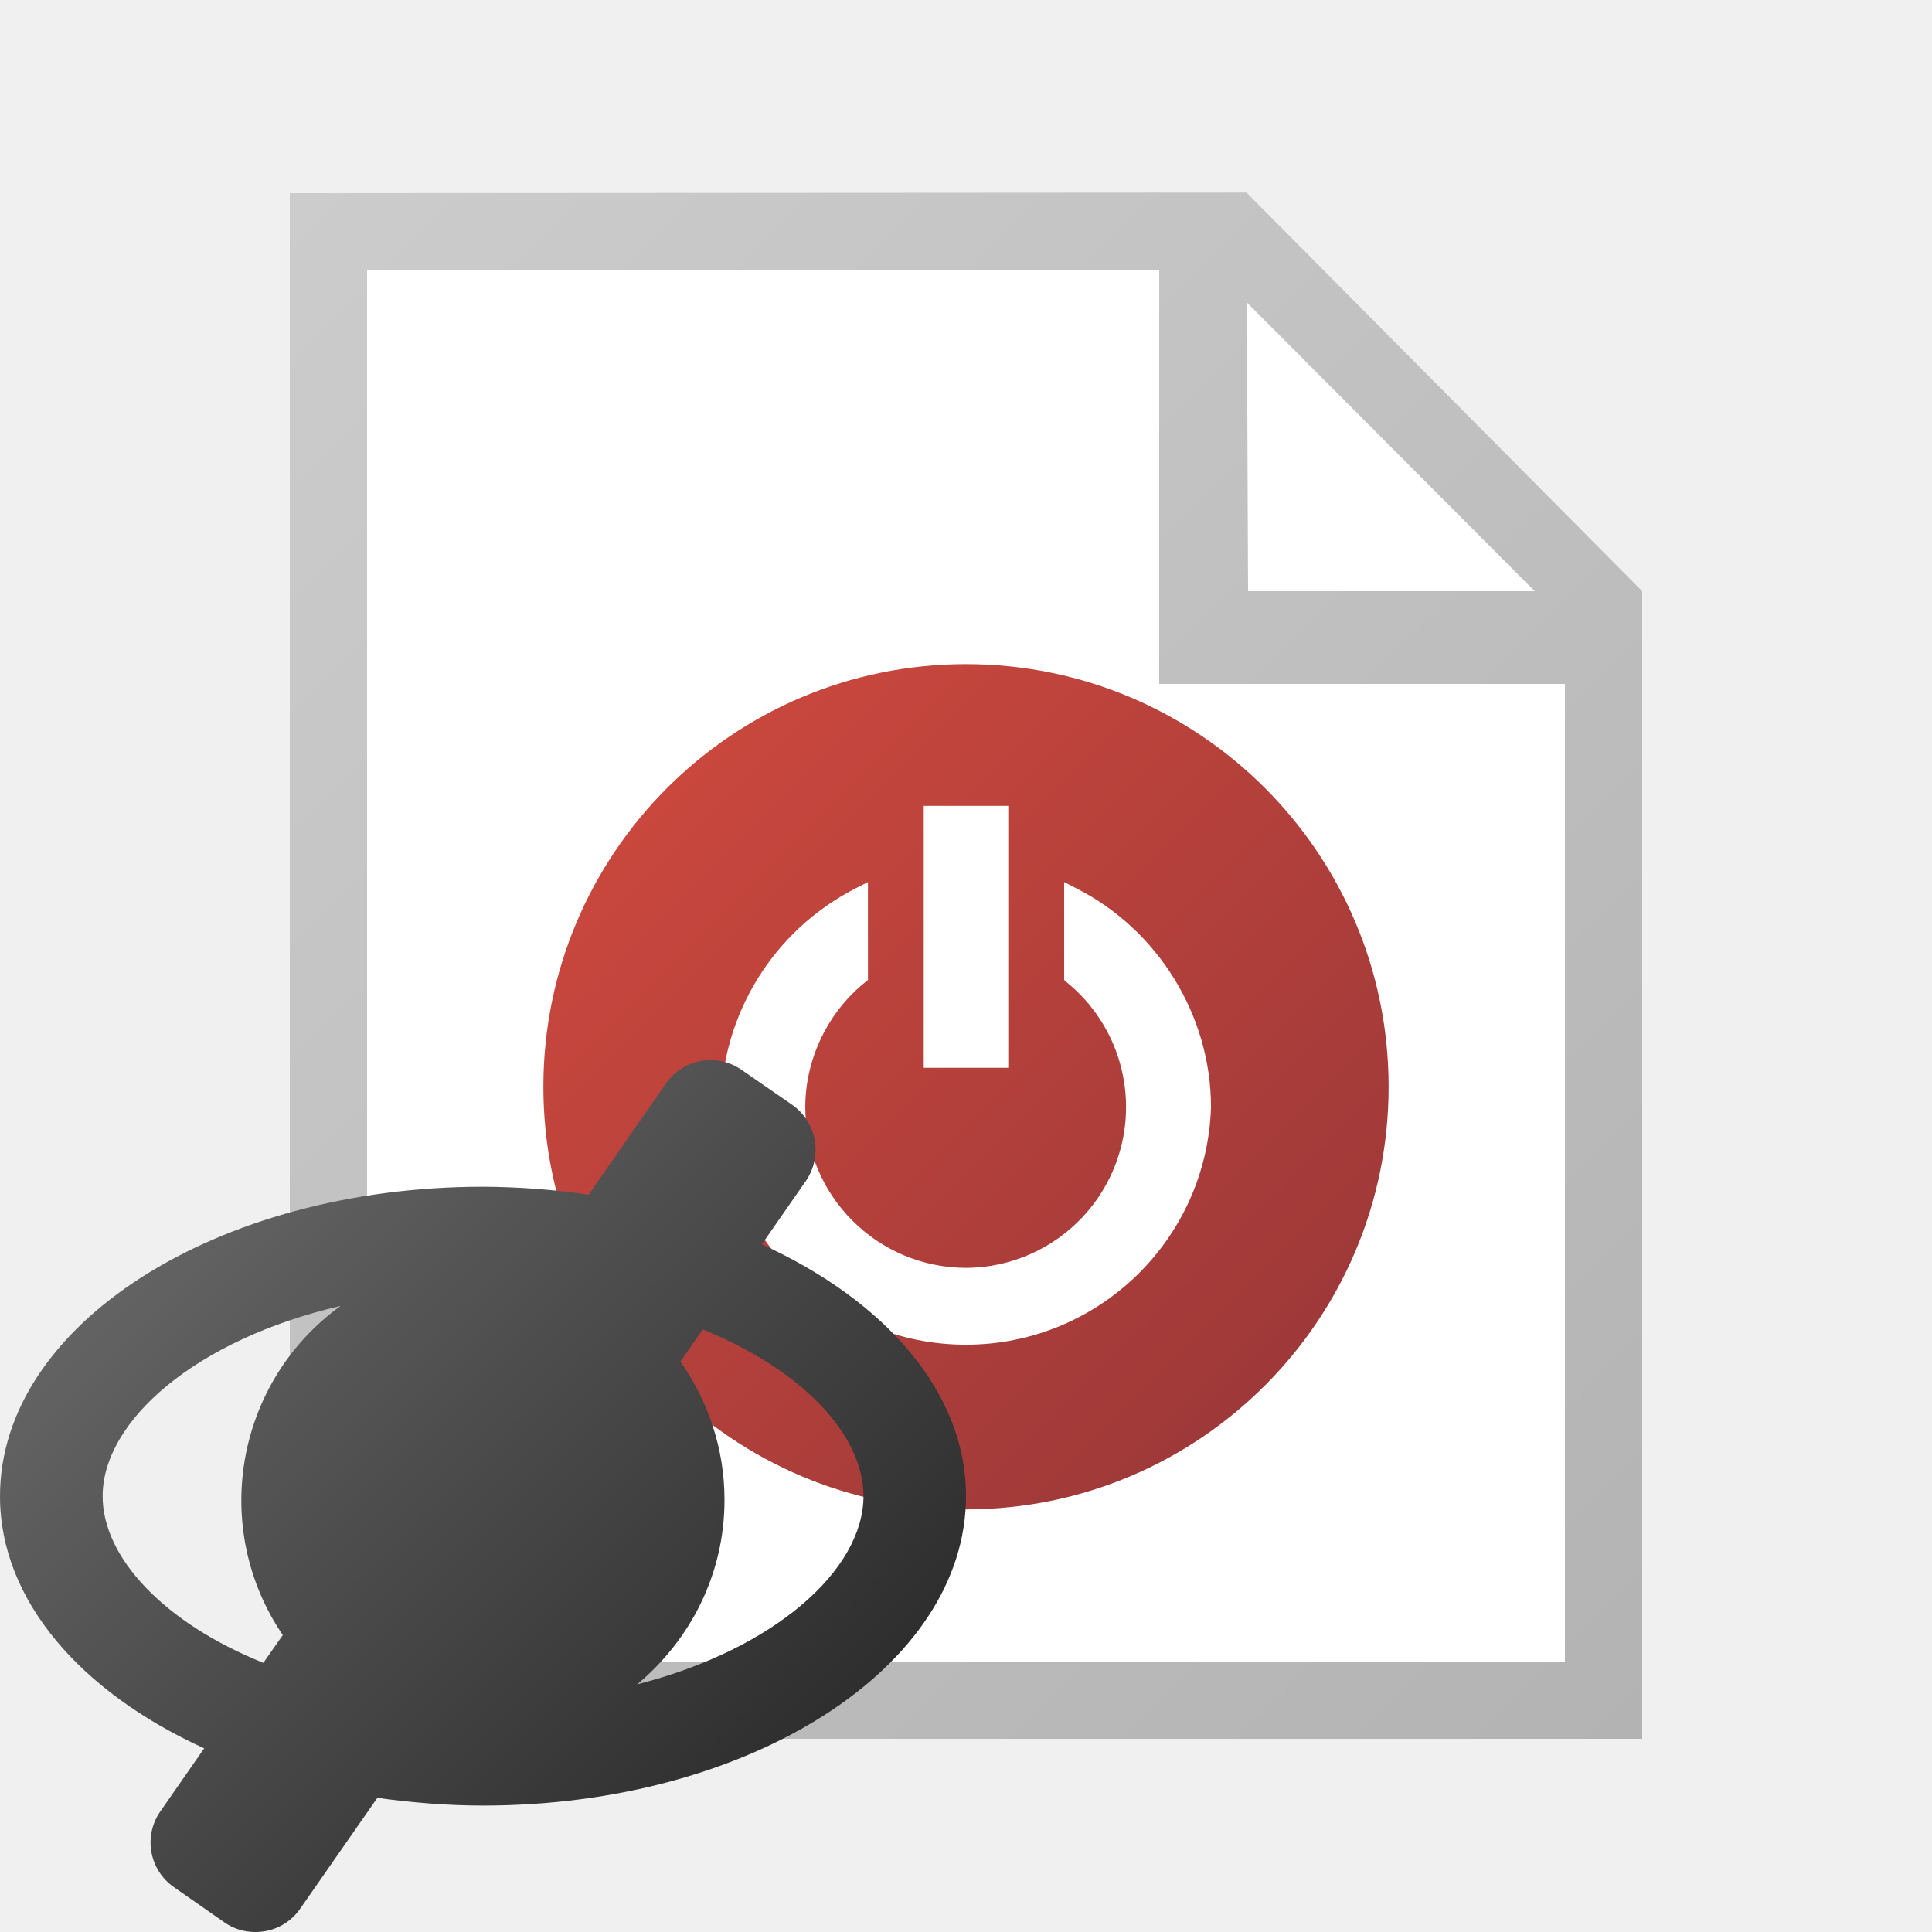
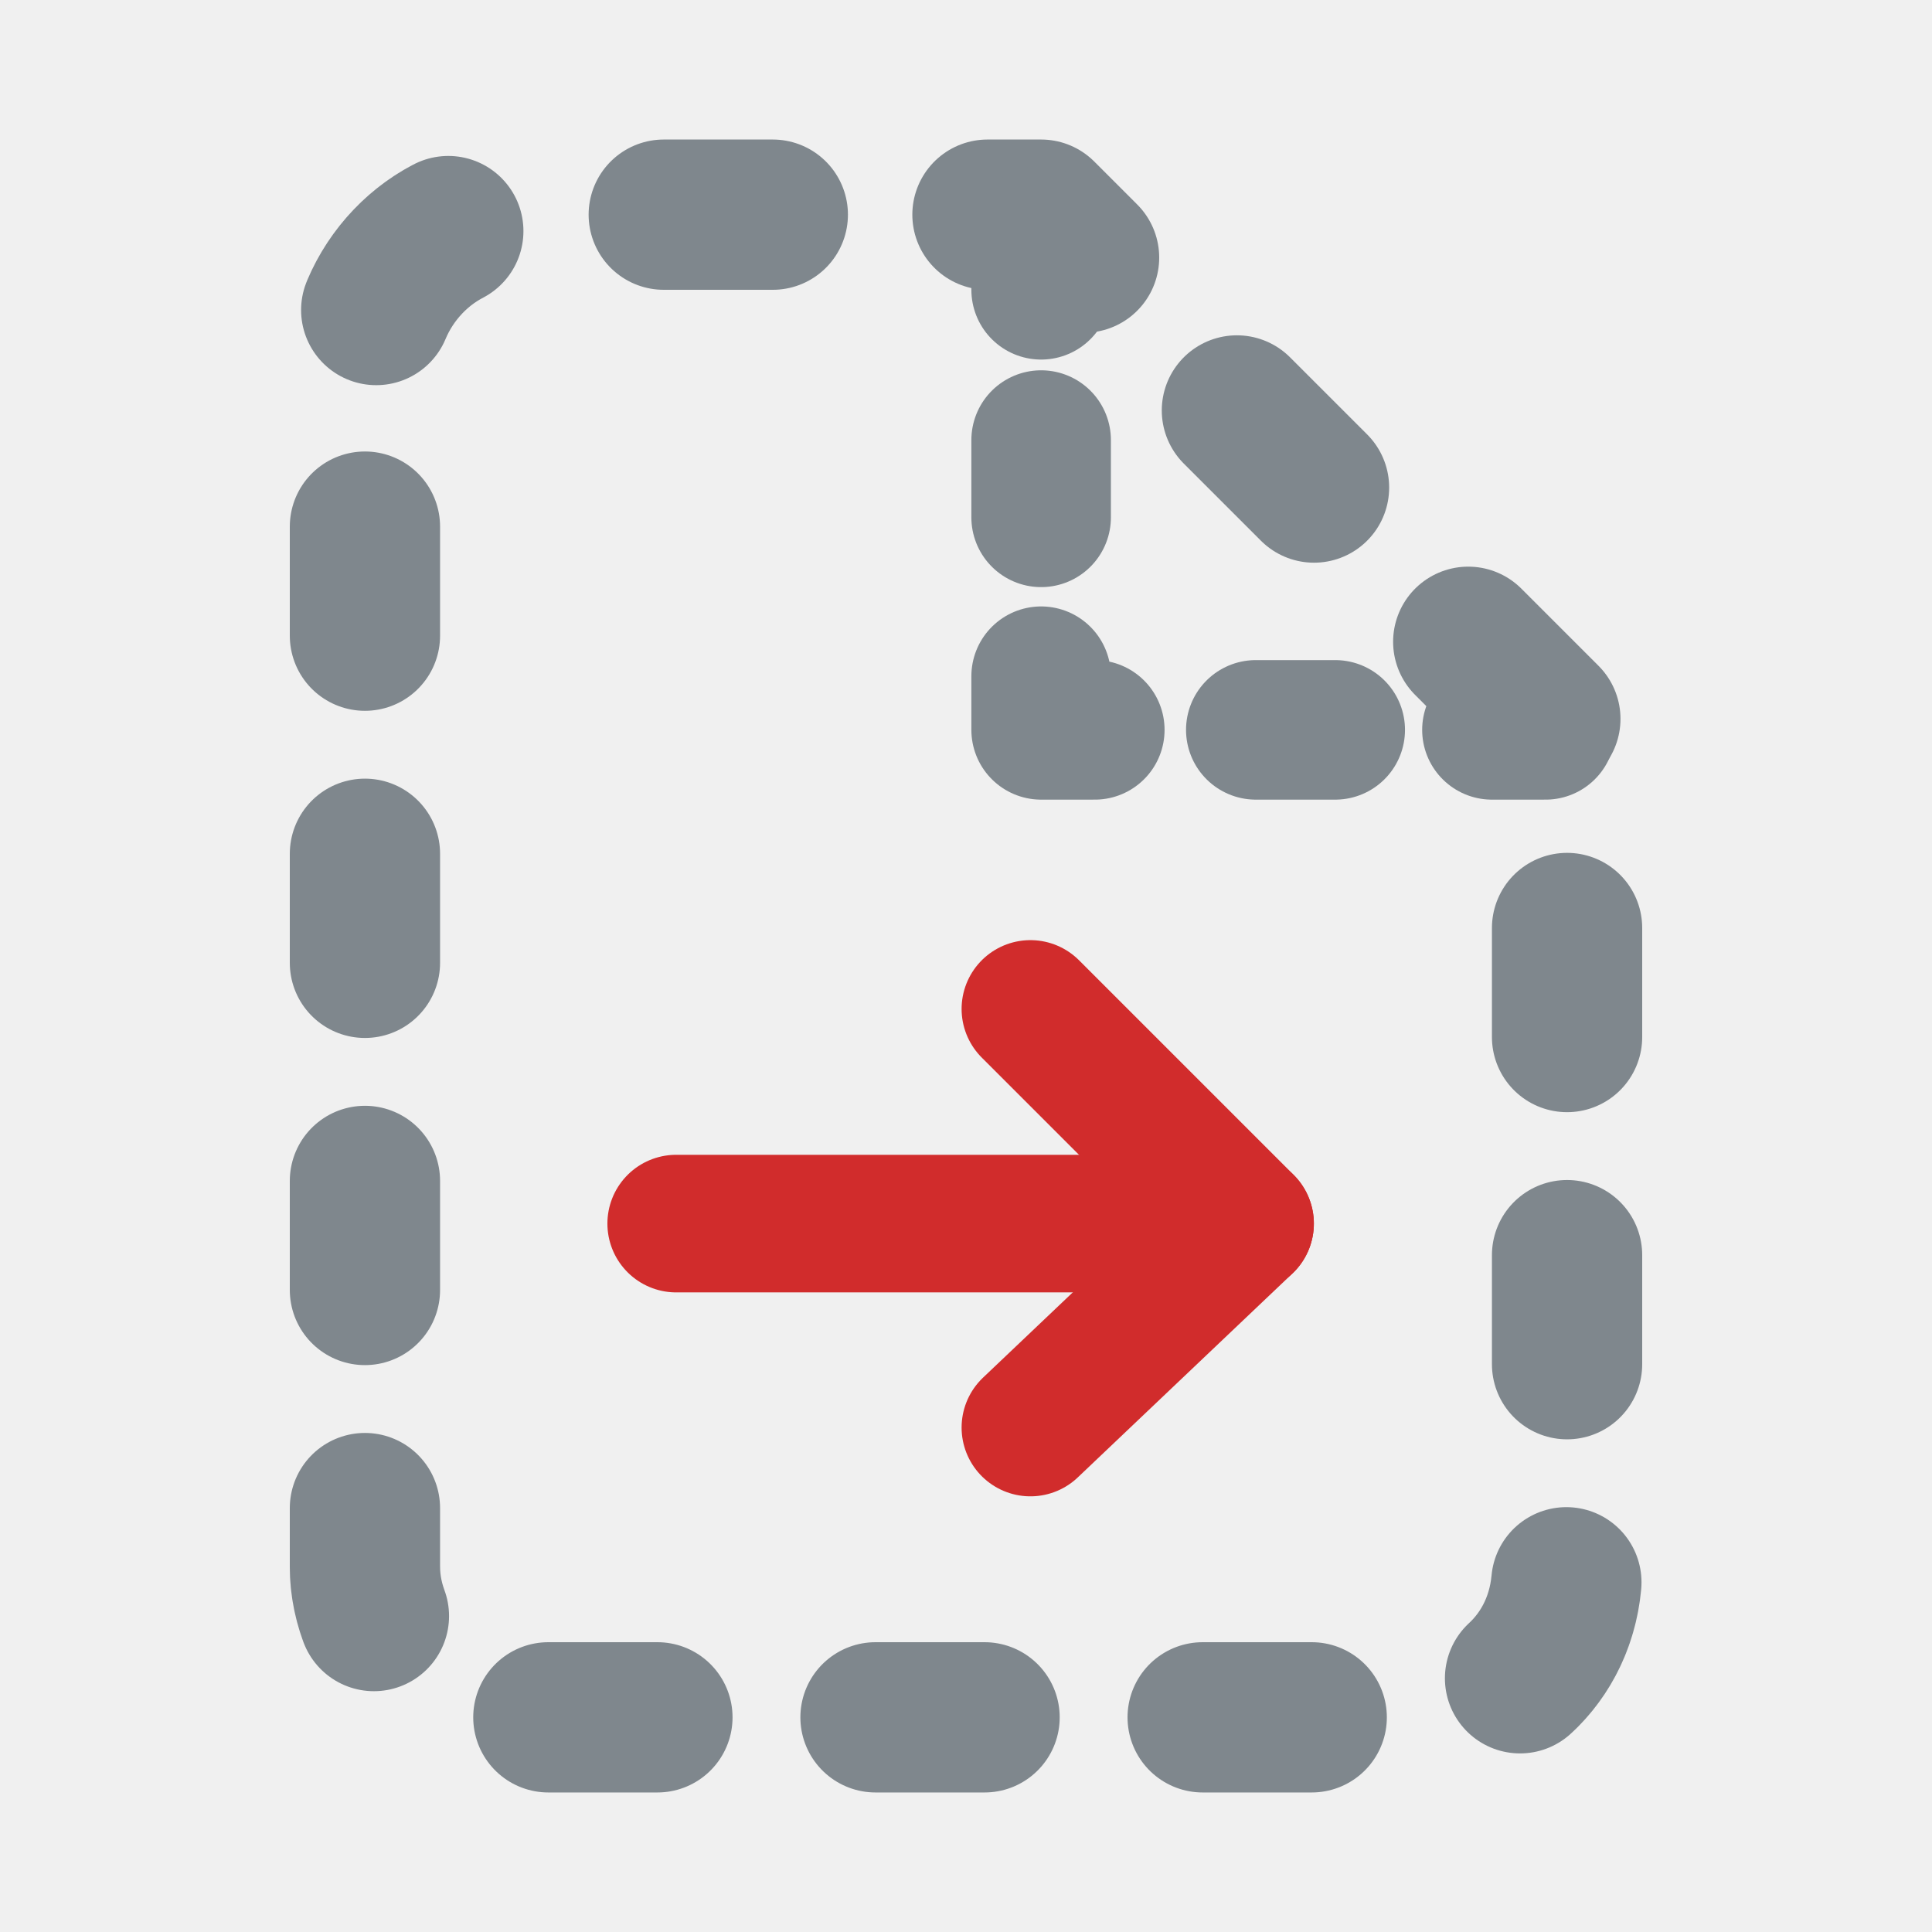
- <svg xmlns="http://www.w3.org/2000/svg" width="18" height="18" viewBox="0 0 16 16">
-   <path fill="#FFF" d="M13.12 4.96v9.12H2.88V1.92h7.296l2.944 3.04z" />
-   <path fill="#FFF" d="M13.12 4.96v9.12H2.88V1.92h7.296l2.944 3.04z" />
-   <path fill="#FFF" d="M9.984 2.08l.256 3.2 2.88-.32-3.136-2.88z" />
-   <linearGradient id="a" gradientUnits="userSpaceOnUse" x1="18138.697" y1="25896.055" x2="18513.695" y2="26271.053" gradientTransform="matrix(.032 0 0 .032 -579.256 -825.856)">
-     <stop offset="0" stop-color="#ccc" />
-     <stop offset="1" stop-color="#b3b3b3" />
-   </linearGradient>
-   <path fill="url(#a)" d="M10.323 1.595L2.4 1.6v12.8h11.2V4.896l-3.277-3.301zm2.387 3.301h-2.374l-.01-2.391 2.384 2.391zm.25 8.864H3.04V2.24H9.6v3.424h3.36v8.096z" />
-   <linearGradient id="b" gradientUnits="userSpaceOnUse" x1="36374.172" y1="51821.879" x2="36528.863" y2="51976.57" gradientTransform="matrix(.032 0 0 .032 -1158.449 -1651.775)">
-     <stop offset="0" stop-color="#c9473d" />
-     <stop offset="1" stop-color="#9e3939" />
-   </linearGradient>
-   <circle fill="url(#b)" cx="8" cy="9" r="3.5" />
-   <g fill="#FFF">
-     <path d="M8.914 7.357l-.101-.052v.811l.024.021A1.332 1.332 0 0 1 8 10.5a1.334 1.334 0 0 1-1.331-1.331c0-.396.184-.782.493-1.032l.026-.021v-.811l-.102.052a2.049 2.049 0 0 0-1.117 1.812 2.031 2.031 0 0 0 4.06 0c0-.758-.438-1.469-1.115-1.812z" />
-     <path d="M7.65 6.674h.7v2.169h-.7V6.674z" />
+ <svg xmlns="http://www.w3.org/2000/svg" version="1.1" id="Ebene_1" x="0px" y="0px" width="18px" height="18px" viewBox="0 0 18 18" style="enable-background:new 0 0 18 18;" xml:space="preserve">
+   <style type="text/css">
+ 	.st0{fill:none;stroke:#D12C2C;stroke-width:1.282;stroke-linecap:round;stroke-linejoin:round;stroke-miterlimit:10;}
+ 	.st1{fill:none;stroke:#939A9E;stroke-width:1.4;stroke-linecap:round;stroke-linejoin:round;}
+ 	.st2{fill:none;stroke:#7F878D;stroke-width:1.4;stroke-linecap:round;stroke-linejoin:round;}
+ 	.st3{fill:none;stroke:#7F878D;stroke-width:1.4;stroke-linecap:round;stroke-linejoin:round;stroke-dasharray:1.016,2.032;}
+ 	.st4{fill:none;stroke:#7F878D;stroke-width:1.3;stroke-linecap:round;stroke-linejoin:round;}
+ 	.st5{fill:none;stroke:#7F878D;stroke-width:1.3;stroke-linecap:round;stroke-linejoin:round;stroke-dasharray:0.72,1.44;}
+ 	.st6{fill:none;stroke:#7F878D;stroke-width:1.3;stroke-linecap:round;stroke-linejoin:round;stroke-dasharray:0.74,1.48;}
+ </style>
+   <g>
+     <g>
+       <g>
+         <line class="st0" x1="9.6" y1="9.4" x2="11.6" y2="11.4" />
+         <line class="st0" x1="9.6" y1="13.3" x2="11.6" y2="11.4" />
+       </g>
+     </g>
+     <line class="st0" x1="11.2" y1="11.4" x2="6.3" y2="11.4" />
  </g>
-   <linearGradient id="c" gradientUnits="userSpaceOnUse" x1="289.286" y1="-404.974" x2="294.037" y2="-409.725" gradientTransform="matrix(1 0 0 -1 -287.66 -394.96)">
-     <stop offset="0" stop-color="#636363" />
-     <stop offset="1" stop-color="#2e2e2e" />
-   </linearGradient>
-   <path fill="url(#c)" d="M6.309 10.305l.365-.525a.455.455 0 0 0-.113-.63l-.418-.289a.45.45 0 0 0-.629.113l-.639.92A6.207 6.207 0 0 0 4 9.828c-2.209 0-4 1.146-4 2.563 0 .863.671 1.623 1.691 2.088l-.363.522a.45.45 0 0 0 .113.628l.417.291c.078.055.167.08.257.08a.448.448 0 0 0 .371-.193l.639-.918c.283.039.574.064.875.064 2.209 0 4-1.146 4-2.563 0-.863-.671-1.62-1.691-2.085zM.85 12.391c0-.623.771-1.298 1.971-1.576a1.987 1.987 0 0 0-.479 2.726l-.161.23c-.827-.333-1.331-.875-1.331-1.38zm4.427 1.558c.439-.367.723-.911.723-1.527 0-.428-.137-.82-.365-1.146l.185-.266c.829.336 1.331.876 1.331 1.381-.001.606-.728 1.265-1.874 1.558z" />
+   <path class="st1" d="M3.9,2.4" />
+   <g>
+     <g>
+       <g>
+         <polyline class="st2" points="10.1,2.4 9.7,2 9.2,2    " />
+         <path class="st3" d="M7.2,2H4.8C4,2,3.4,2.7,3.4,3.4v11.2C3.4,15.3,4,16,4.8,16h8.4c0.8,0,1.4-0.6,1.4-1.4V6.9l-3.8-3.8" />
+       </g>
+     </g>
+     <g>
+       <g>
+         <line class="st4" x1="9.7" y1="2.2" x2="9.7" y2="2.7" />
+         <line class="st5" x1="9.7" y1="4.1" x2="9.7" y2="5.6" />
+         <polyline class="st4" points="9.7,6.3 9.7,6.8 10.2,6.8    " />
+         <line class="st6" x1="11.7" y1="6.8" x2="13.2" y2="6.8" />
+         <line class="st4" x1="13.9" y1="6.8" x2="14.4" y2="6.8" />
+       </g>
+     </g>
+   </g>
</svg>
